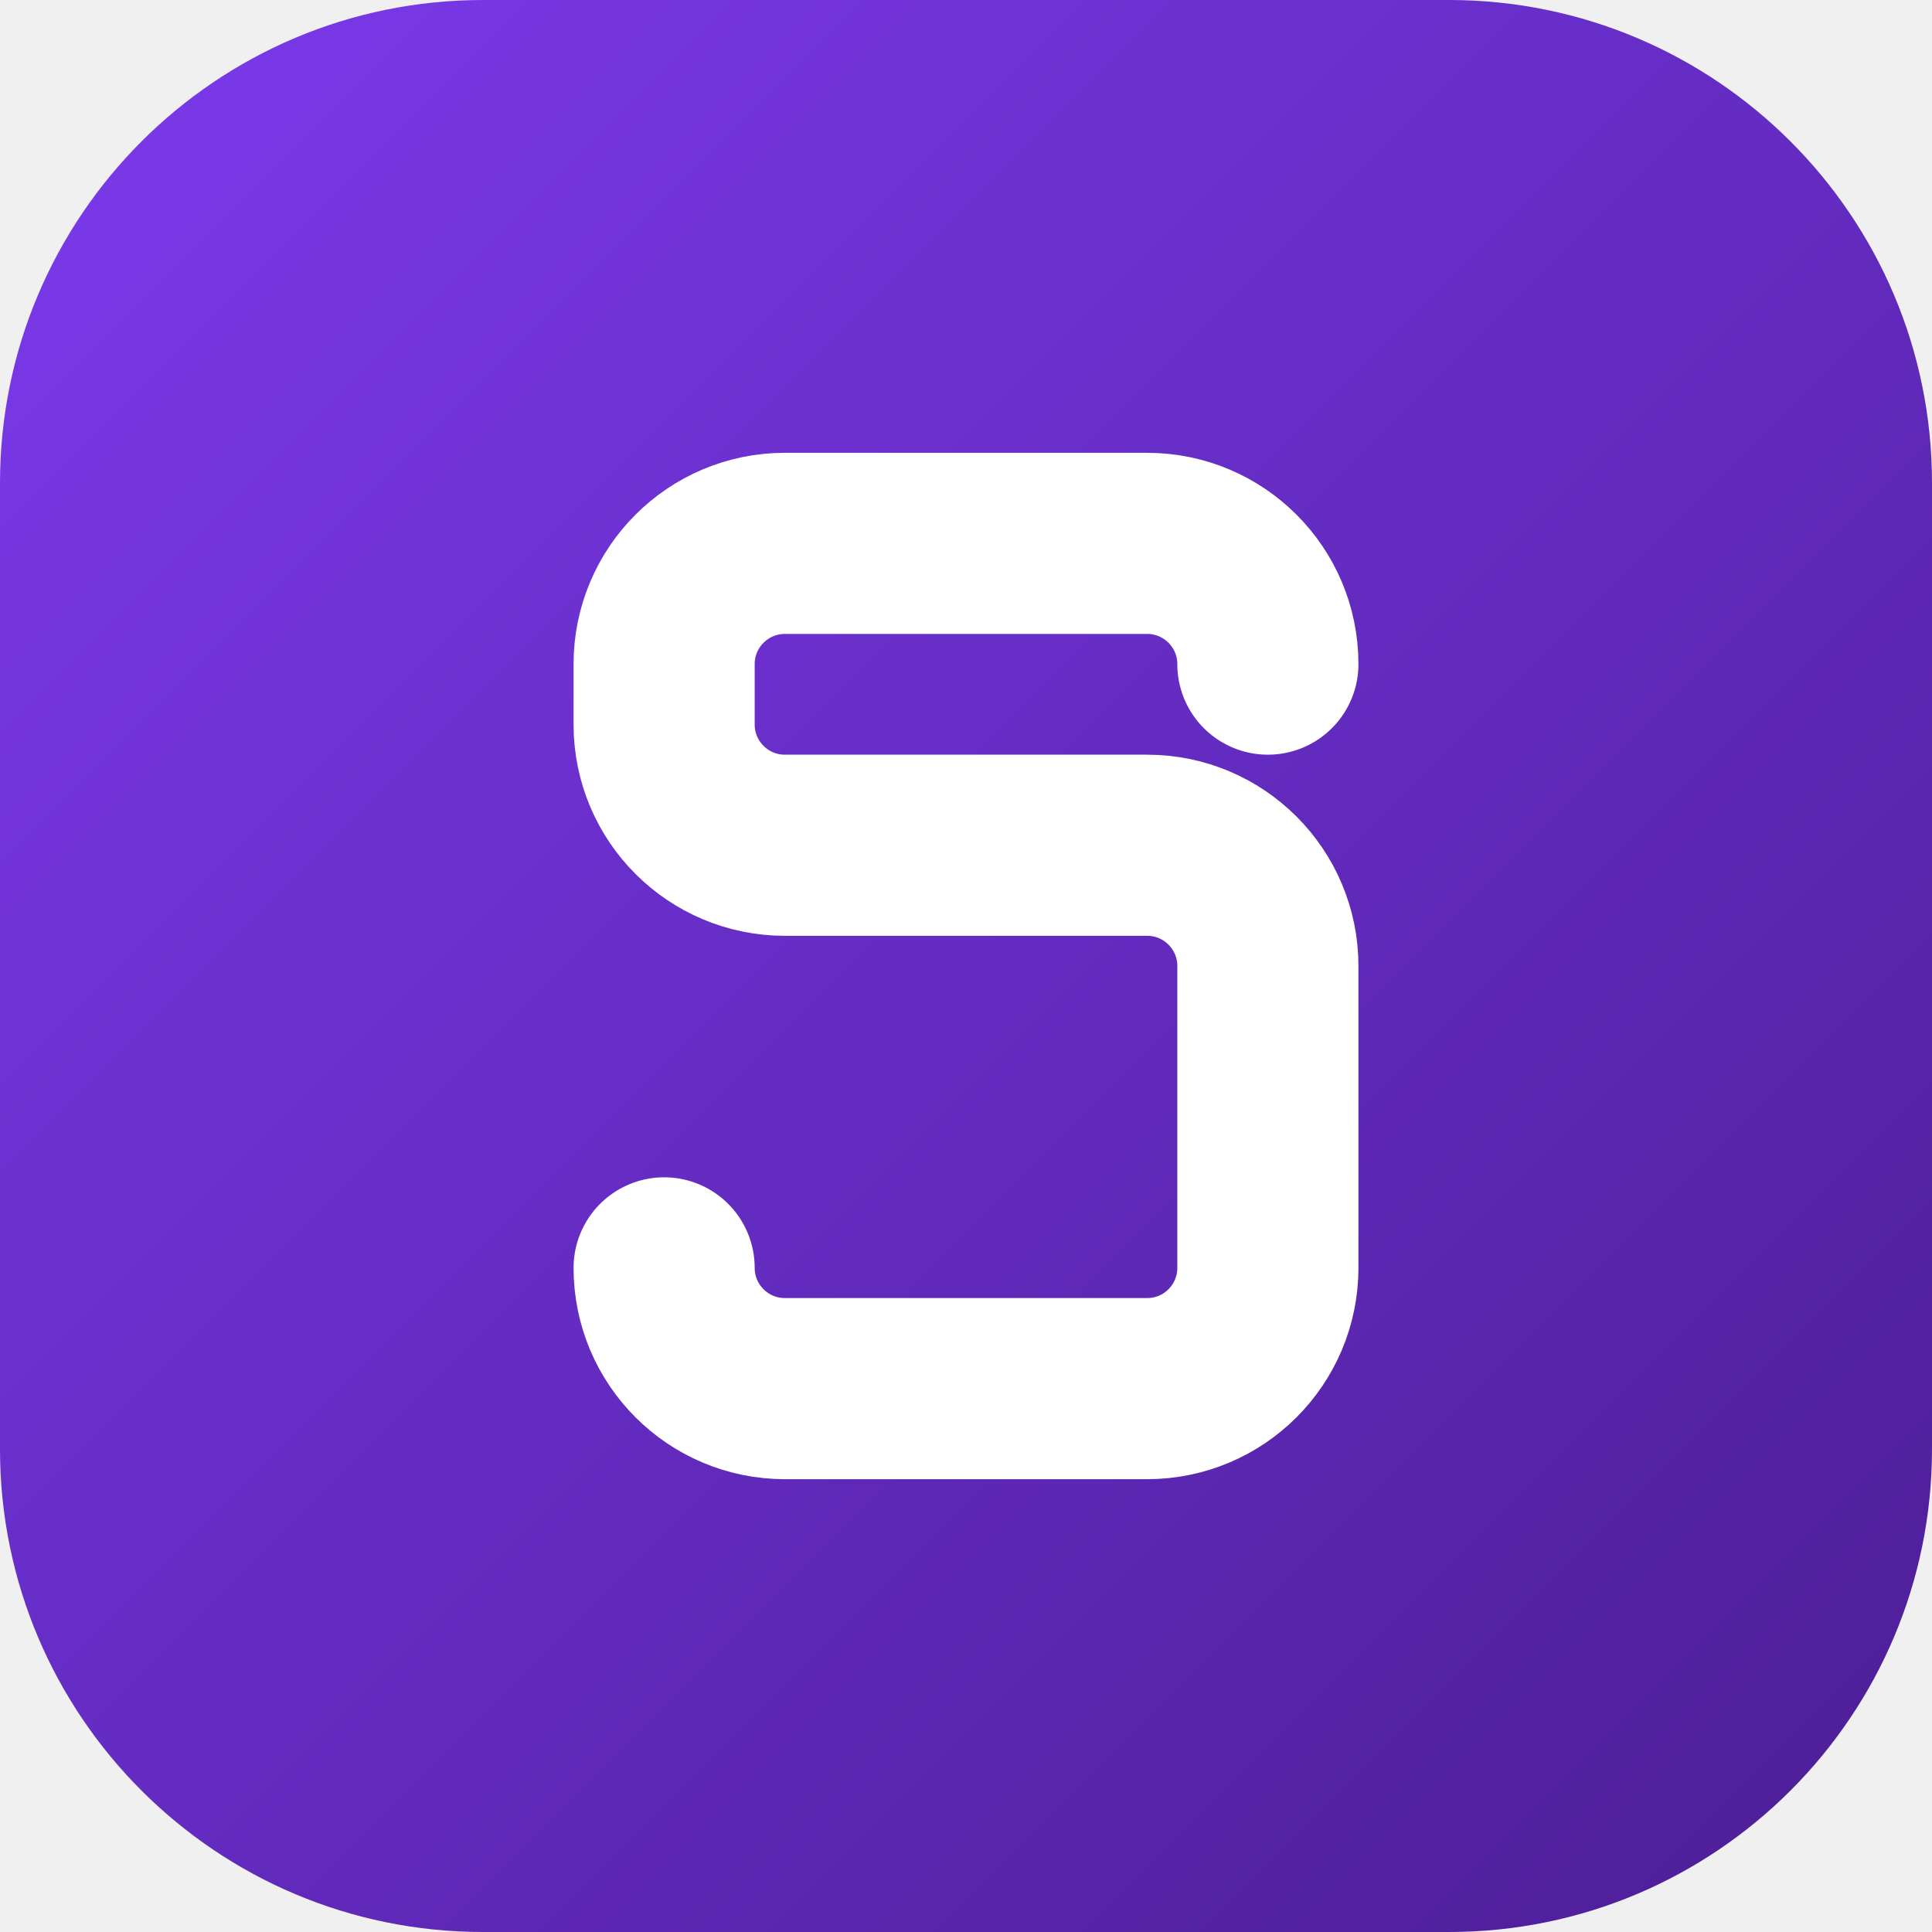
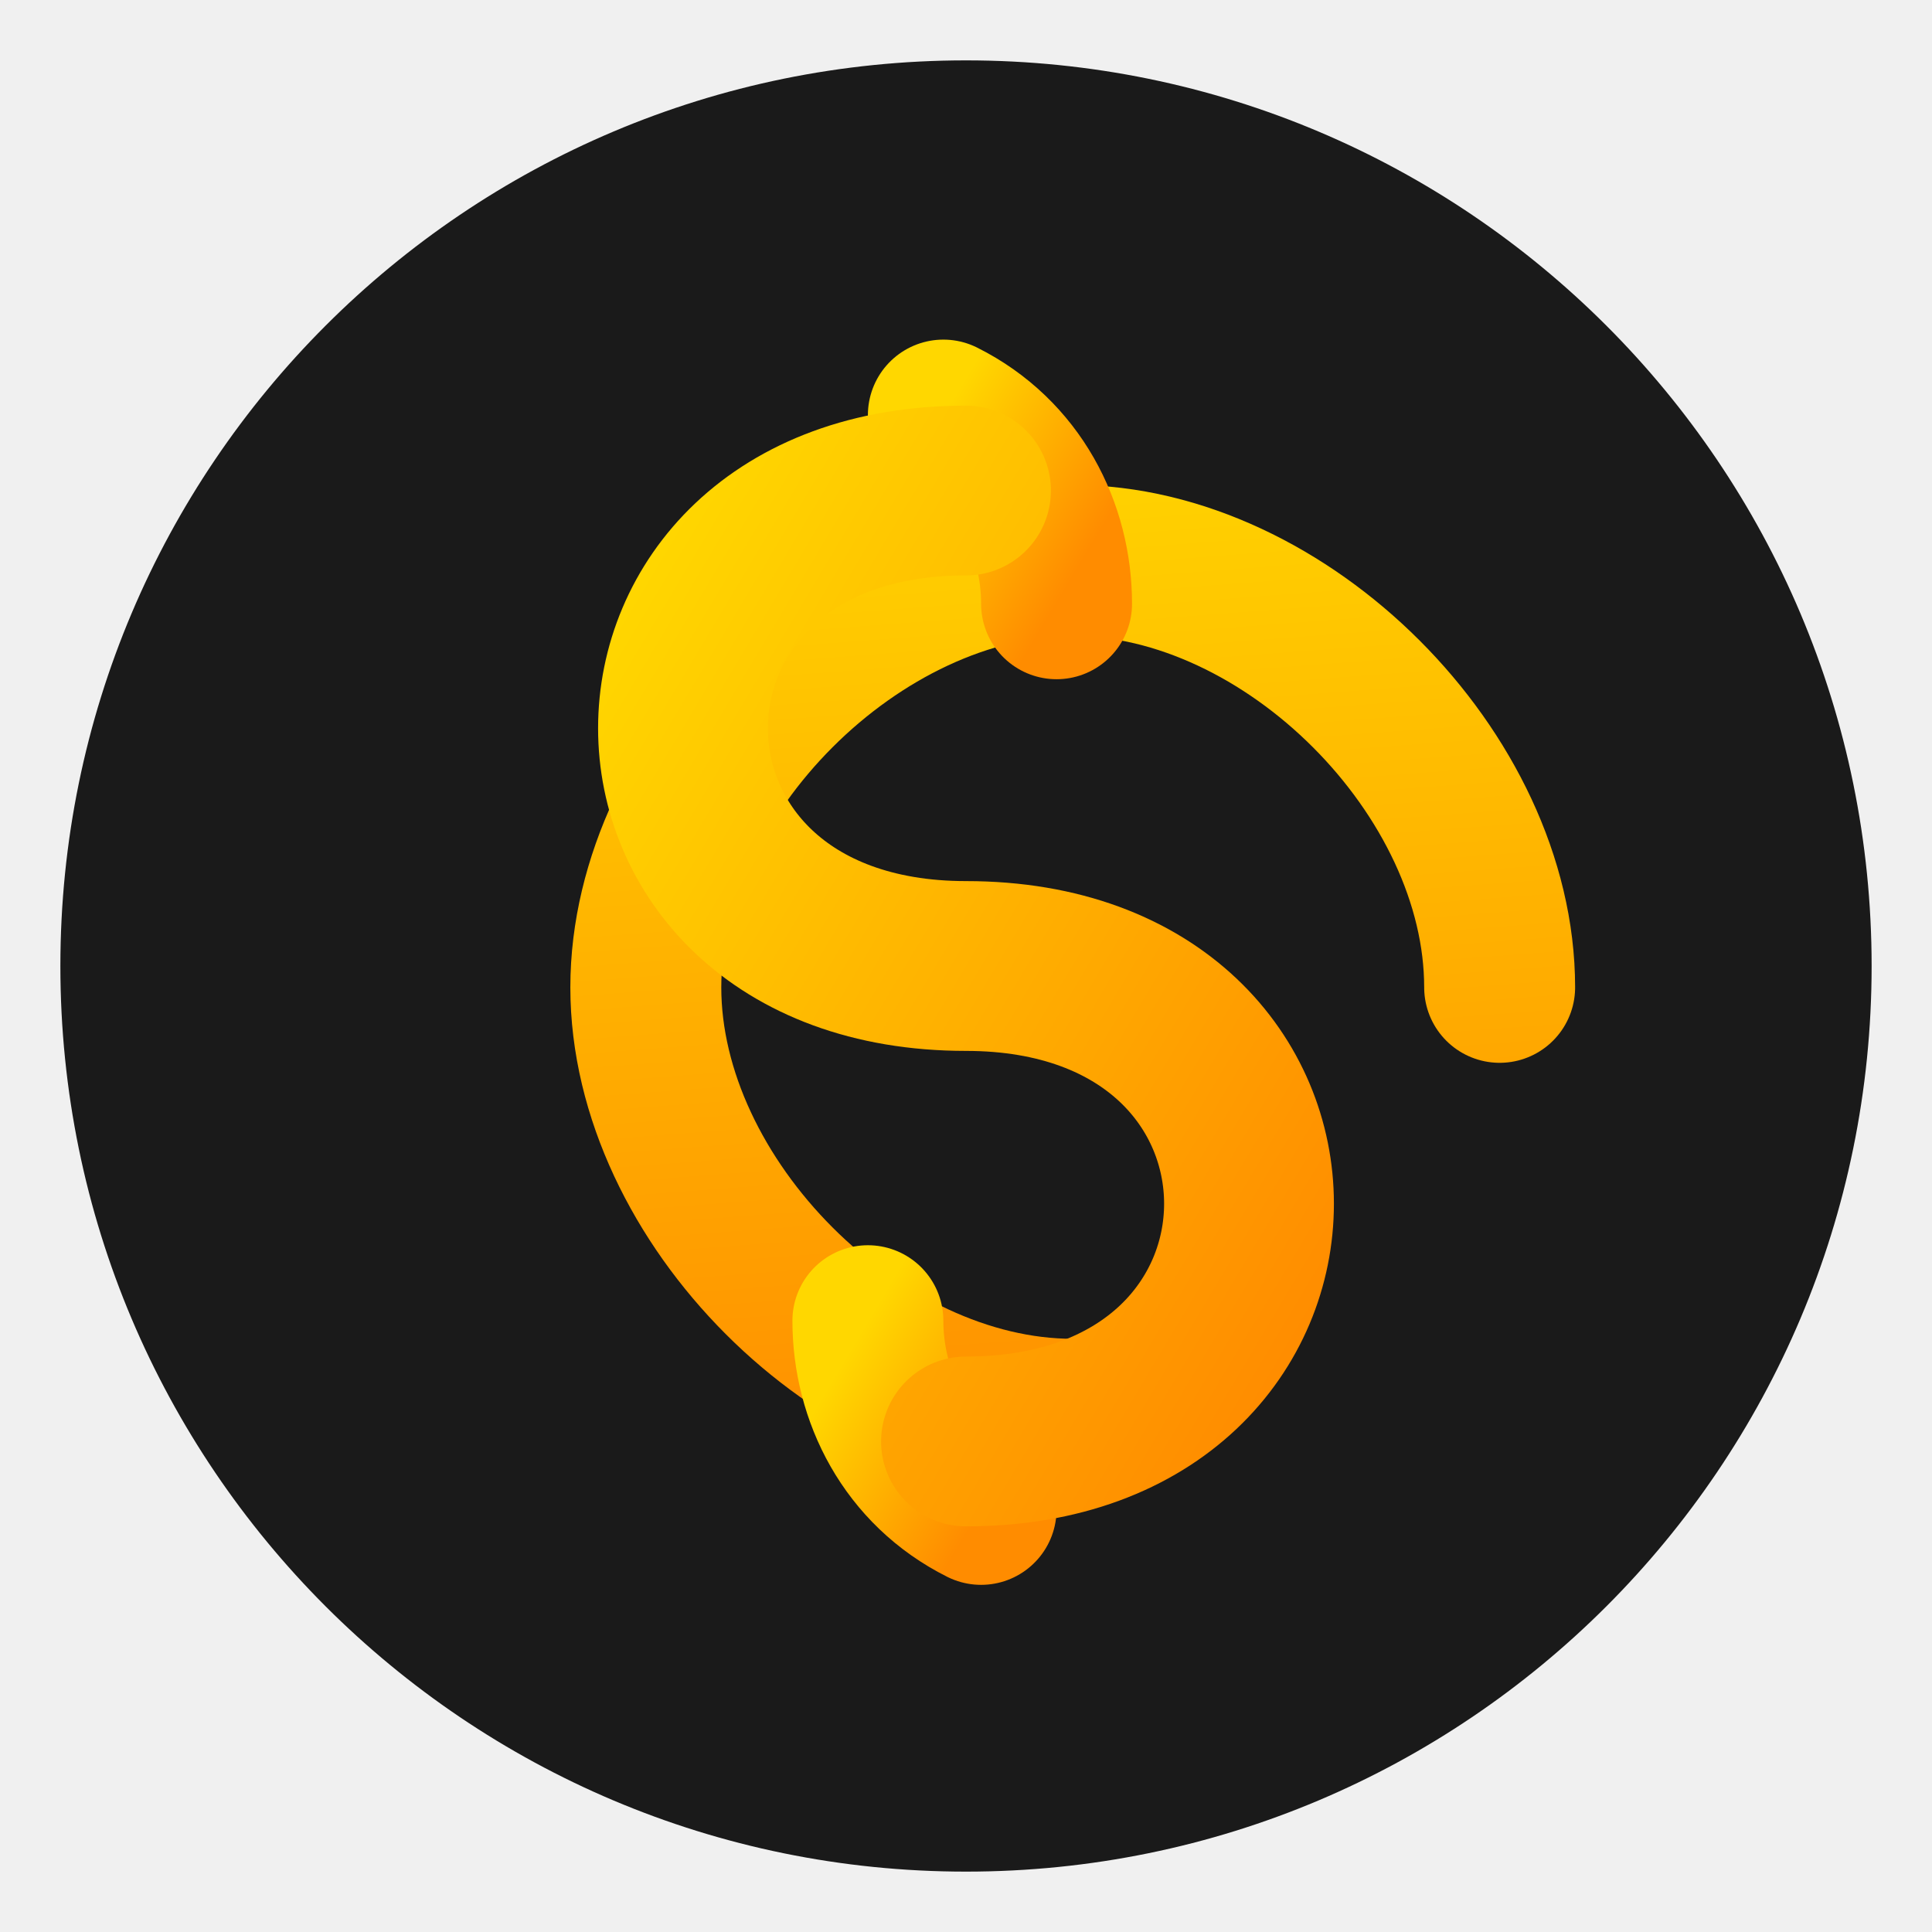
- <svg xmlns="http://www.w3.org/2000/svg" width="64" height="64" viewBox="0 0 64 64" fill="none">
-   <rect width="64" height="64" rx="16" fill="url(#paint0_linear)" />
-   <path d="M42 22C42 19.791 40.209 18 38 18H26C23.791 18 22 19.791 22 22V24C22 26.209 23.791 28 26 28H38C40.209 28 42 29.791 42 32V42C42 44.209 40.209 46 38 46H26C23.791 46 22 44.209 22 42" stroke="white" stroke-width="6" stroke-linecap="round" />
+ <svg xmlns="http://www.w3.org/2000/svg" viewBox="0 0 512 512">
  <defs>
-     <linearGradient id="paint0_linear" x1="0" y1="0" x2="64" y2="64" gradientUnits="userSpaceOnUse">
-       <stop stop-color="#7C3AED" />
-       <stop offset="1" stop-color="#4C1D95" />
+     <linearGradient id="grad" x1="0%" y1="0%" x2="100%" y2="100%">
+       <stop offset="0%" style="stop-color:#FFD700;stop-opacity:1" />
+       <stop offset="100%" style="stop-color:#FF8C00;stop-opacity:1" />
    </linearGradient>
  </defs>
+   <circle cx="256" cy="256" r="240" fill="#1a1a1a" />
+   <path d="M360 160c-20-20-50-30-80-30s-60 10-80 30c-20 20-30 50-30 80 0 30 10 60 30 80 20 20 50 30 80 30s60-10 80-30" stroke="url(#grad)" stroke-width="40" stroke-linecap="round" stroke-linejoin="round" fill="none" transform="rotate(45 256 256)" />
+   <path d="M280 160c0-20-10-40-30-50" stroke="url(#grad)" stroke-width="40" stroke-linecap="round" fill="none" />
+   <path d="M230 350c0 20 10 40 30 50" stroke="url(#grad)" stroke-width="40" stroke-linecap="round" fill="none" />
+   <path d="M300 130 C 200 130, 200 256, 300 256 C 400 256, 400 382, 300 382" stroke="url(#grad)" stroke-width="45" stroke-linecap="round" fill="none" transform="translate(-44, 0)" />
</svg>
